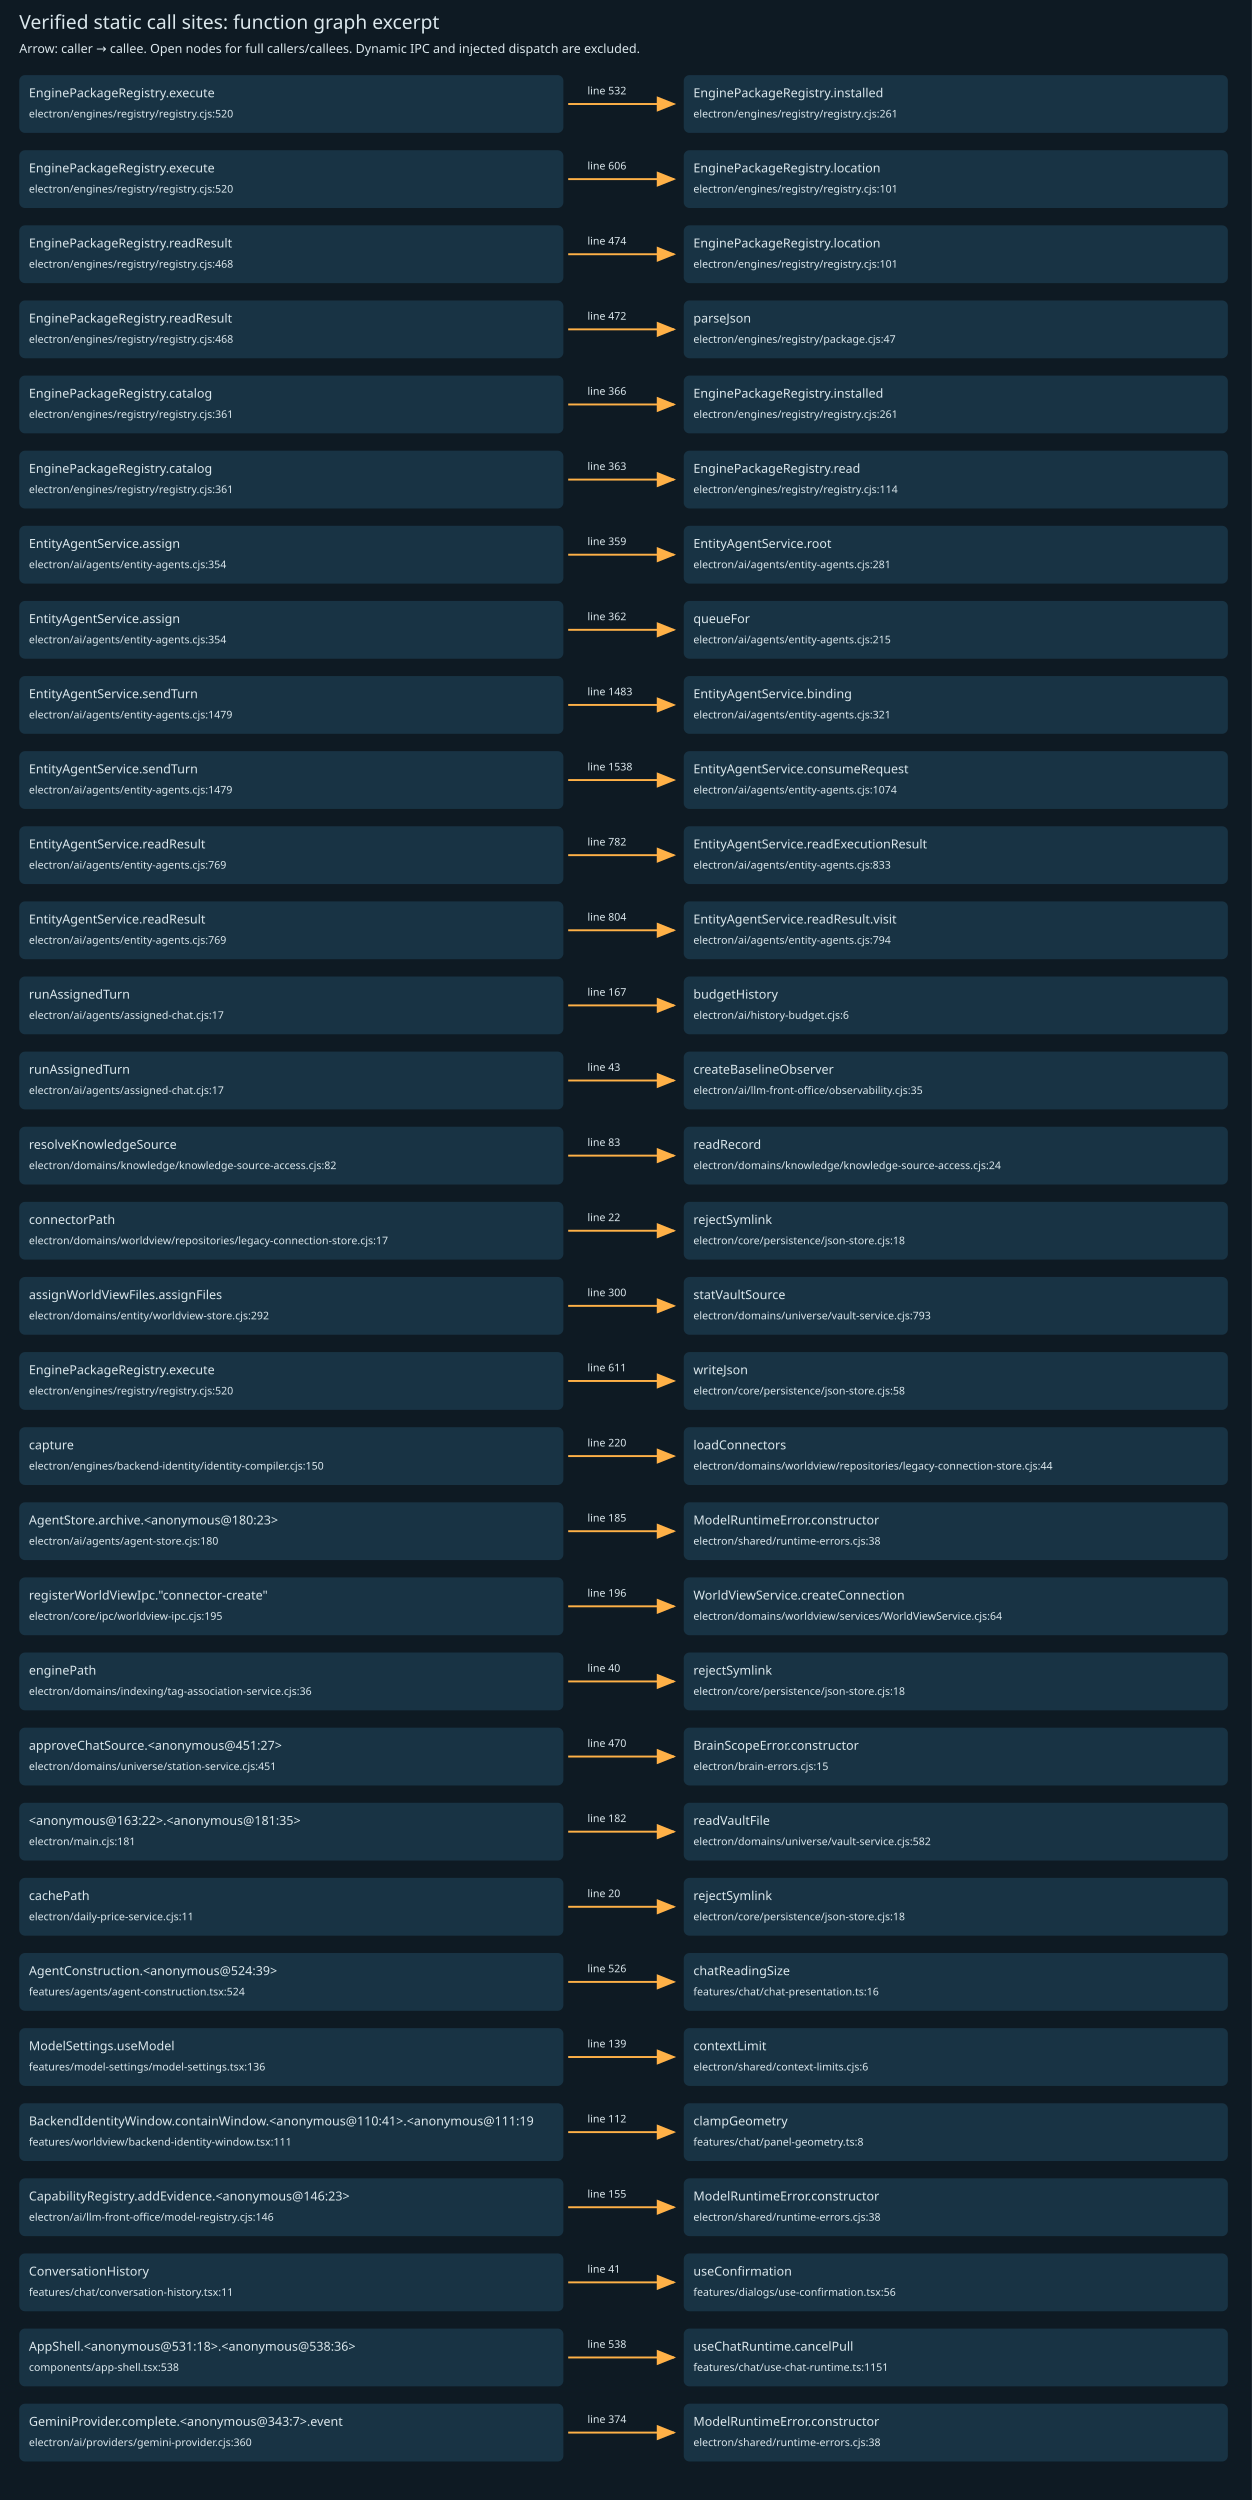
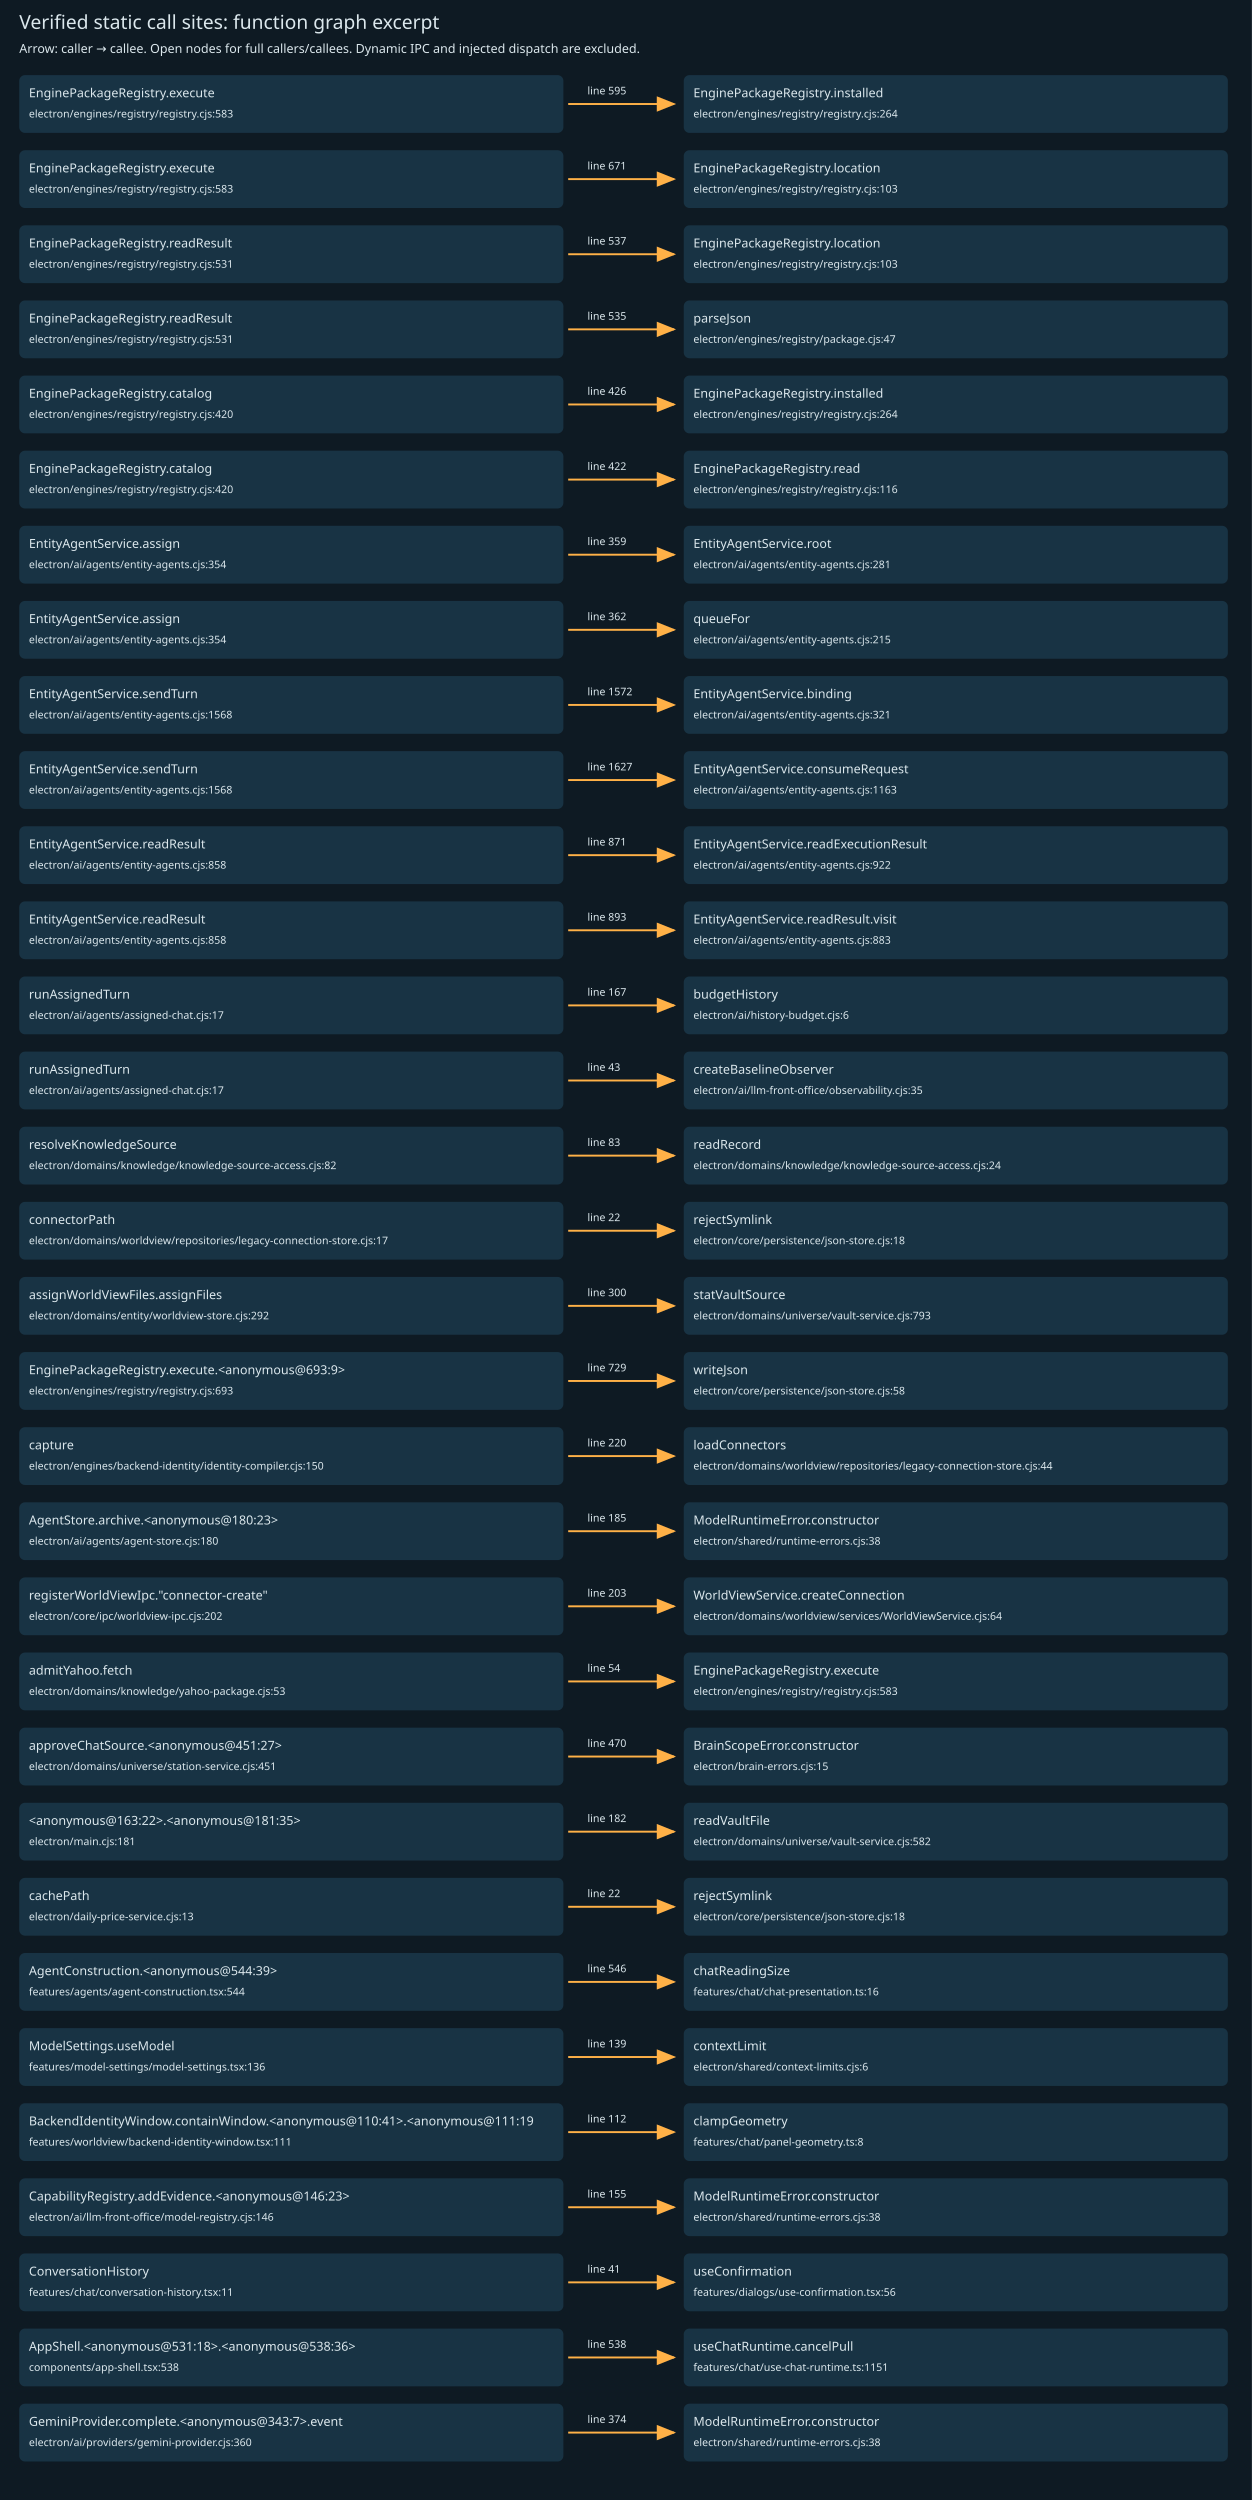
<svg xmlns="http://www.w3.org/2000/svg" width="1300" height="2596" viewBox="0 0 1300 2596" role="img" aria-labelledby="title desc">
  <defs>
    <marker id="arrow" markerWidth="10" markerHeight="8" refX="9" refY="4" orient="auto">
      <path d="M0,0 L10,4 L0,8" fill="#ffb147" />
    </marker>
  </defs>
  <rect width="100%" height="100%" fill="#0e1a23" />
  <g font-family="sans-serif" fill="#dce8ed">
    <text x="20" y="30" font-size="20">Verified static call sites: function graph excerpt</text>
    <text x="20" y="55" font-size="13">Arrow: caller → callee. Open nodes for full callers/callees. Dynamic IPC and injected dispatch are excluded.</text>
-     <a href="../symbols/files/electron/engines/registry/registry.cjs.md#s-a35bb6e14bafba1e">
+     <a href="../symbols/files/electron/engines/registry/registry.cjs.md#s-61267d4d373b62b8">
      <rect x="20" y="78" width="565" height="60" rx="6" fill="#183344" />
      <text x="30" y="101" font-size="13">EnginePackageRegistry.execute</text>
-       <text x="30" y="122" font-size="11">electron/engines/registry/registry.cjs:520</text>
-     </a>
-     <a href="../symbols/files/electron/engines/registry/registry.cjs.md#s-c4934370e6e6f669">
+       <text x="30" y="122" font-size="11">electron/engines/registry/registry.cjs:583</text>
+     </a>
+     <a href="../symbols/files/electron/engines/registry/registry.cjs.md#s-4b2796c726a80a4b">
      <rect x="710" y="78" width="565" height="60" rx="6" fill="#183344" />
      <text x="720" y="101" font-size="13">EnginePackageRegistry.installed</text>
-       <text x="720" y="122" font-size="11">electron/engines/registry/registry.cjs:261</text>
+       <text x="720" y="122" font-size="11">electron/engines/registry/registry.cjs:264</text>
    </a>
    <path d="M590,108 L700,108" stroke="#ffb147" stroke-width="2" marker-end="url(#arrow)" />
-     <text x="610" y="98" font-size="11">line 532</text>
-     <a href="../symbols/files/electron/engines/registry/registry.cjs.md#s-a35bb6e14bafba1e">
+     <text x="610" y="98" font-size="11">line 595</text>
+     <a href="../symbols/files/electron/engines/registry/registry.cjs.md#s-61267d4d373b62b8">
      <rect x="20" y="156" width="565" height="60" rx="6" fill="#183344" />
      <text x="30" y="179" font-size="13">EnginePackageRegistry.execute</text>
-       <text x="30" y="200" font-size="11">electron/engines/registry/registry.cjs:520</text>
-     </a>
-     <a href="../symbols/files/electron/engines/registry/registry.cjs.md#s-0a4c4c0b81b57b1a">
+       <text x="30" y="200" font-size="11">electron/engines/registry/registry.cjs:583</text>
+     </a>
+     <a href="../symbols/files/electron/engines/registry/registry.cjs.md#s-8b2449642ff6e4f2">
      <rect x="710" y="156" width="565" height="60" rx="6" fill="#183344" />
      <text x="720" y="179" font-size="13">EnginePackageRegistry.location</text>
-       <text x="720" y="200" font-size="11">electron/engines/registry/registry.cjs:101</text>
+       <text x="720" y="200" font-size="11">electron/engines/registry/registry.cjs:103</text>
    </a>
    <path d="M590,186 L700,186" stroke="#ffb147" stroke-width="2" marker-end="url(#arrow)" />
-     <text x="610" y="176" font-size="11">line 606</text>
-     <a href="../symbols/files/electron/engines/registry/registry.cjs.md#s-d6c27a69455a5f09">
+     <text x="610" y="176" font-size="11">line 671</text>
+     <a href="../symbols/files/electron/engines/registry/registry.cjs.md#s-34db5a148ab121e2">
      <rect x="20" y="234" width="565" height="60" rx="6" fill="#183344" />
      <text x="30" y="257" font-size="13">EnginePackageRegistry.readResult</text>
-       <text x="30" y="278" font-size="11">electron/engines/registry/registry.cjs:468</text>
-     </a>
-     <a href="../symbols/files/electron/engines/registry/registry.cjs.md#s-0a4c4c0b81b57b1a">
+       <text x="30" y="278" font-size="11">electron/engines/registry/registry.cjs:531</text>
+     </a>
+     <a href="../symbols/files/electron/engines/registry/registry.cjs.md#s-8b2449642ff6e4f2">
      <rect x="710" y="234" width="565" height="60" rx="6" fill="#183344" />
      <text x="720" y="257" font-size="13">EnginePackageRegistry.location</text>
-       <text x="720" y="278" font-size="11">electron/engines/registry/registry.cjs:101</text>
+       <text x="720" y="278" font-size="11">electron/engines/registry/registry.cjs:103</text>
    </a>
    <path d="M590,264 L700,264" stroke="#ffb147" stroke-width="2" marker-end="url(#arrow)" />
-     <text x="610" y="254" font-size="11">line 474</text>
-     <a href="../symbols/files/electron/engines/registry/registry.cjs.md#s-d6c27a69455a5f09">
+     <text x="610" y="254" font-size="11">line 537</text>
+     <a href="../symbols/files/electron/engines/registry/registry.cjs.md#s-34db5a148ab121e2">
      <rect x="20" y="312" width="565" height="60" rx="6" fill="#183344" />
      <text x="30" y="335" font-size="13">EnginePackageRegistry.readResult</text>
-       <text x="30" y="356" font-size="11">electron/engines/registry/registry.cjs:468</text>
+       <text x="30" y="356" font-size="11">electron/engines/registry/registry.cjs:531</text>
    </a>
    <a href="../symbols/files/electron/engines/registry/package.cjs.md#s-fb6b0b1816d9018a">
      <rect x="710" y="312" width="565" height="60" rx="6" fill="#183344" />
      <text x="720" y="335" font-size="13">parseJson</text>
      <text x="720" y="356" font-size="11">electron/engines/registry/package.cjs:47</text>
    </a>
    <path d="M590,342 L700,342" stroke="#ffb147" stroke-width="2" marker-end="url(#arrow)" />
-     <text x="610" y="332" font-size="11">line 472</text>
-     <a href="../symbols/files/electron/engines/registry/registry.cjs.md#s-31238ee0e1cb396f">
+     <text x="610" y="332" font-size="11">line 535</text>
+     <a href="../symbols/files/electron/engines/registry/registry.cjs.md#s-f5eb01ad09f4b0a0">
      <rect x="20" y="390" width="565" height="60" rx="6" fill="#183344" />
      <text x="30" y="413" font-size="13">EnginePackageRegistry.catalog</text>
-       <text x="30" y="434" font-size="11">electron/engines/registry/registry.cjs:361</text>
-     </a>
-     <a href="../symbols/files/electron/engines/registry/registry.cjs.md#s-c4934370e6e6f669">
+       <text x="30" y="434" font-size="11">electron/engines/registry/registry.cjs:420</text>
+     </a>
+     <a href="../symbols/files/electron/engines/registry/registry.cjs.md#s-4b2796c726a80a4b">
      <rect x="710" y="390" width="565" height="60" rx="6" fill="#183344" />
      <text x="720" y="413" font-size="13">EnginePackageRegistry.installed</text>
-       <text x="720" y="434" font-size="11">electron/engines/registry/registry.cjs:261</text>
+       <text x="720" y="434" font-size="11">electron/engines/registry/registry.cjs:264</text>
    </a>
    <path d="M590,420 L700,420" stroke="#ffb147" stroke-width="2" marker-end="url(#arrow)" />
-     <text x="610" y="410" font-size="11">line 366</text>
-     <a href="../symbols/files/electron/engines/registry/registry.cjs.md#s-31238ee0e1cb396f">
+     <text x="610" y="410" font-size="11">line 426</text>
+     <a href="../symbols/files/electron/engines/registry/registry.cjs.md#s-f5eb01ad09f4b0a0">
      <rect x="20" y="468" width="565" height="60" rx="6" fill="#183344" />
      <text x="30" y="491" font-size="13">EnginePackageRegistry.catalog</text>
-       <text x="30" y="512" font-size="11">electron/engines/registry/registry.cjs:361</text>
-     </a>
-     <a href="../symbols/files/electron/engines/registry/registry.cjs.md#s-56d760ca822ea66d">
+       <text x="30" y="512" font-size="11">electron/engines/registry/registry.cjs:420</text>
+     </a>
+     <a href="../symbols/files/electron/engines/registry/registry.cjs.md#s-abffabd42b530015">
      <rect x="710" y="468" width="565" height="60" rx="6" fill="#183344" />
      <text x="720" y="491" font-size="13">EnginePackageRegistry.read</text>
-       <text x="720" y="512" font-size="11">electron/engines/registry/registry.cjs:114</text>
+       <text x="720" y="512" font-size="11">electron/engines/registry/registry.cjs:116</text>
    </a>
    <path d="M590,498 L700,498" stroke="#ffb147" stroke-width="2" marker-end="url(#arrow)" />
-     <text x="610" y="488" font-size="11">line 363</text>
+     <text x="610" y="488" font-size="11">line 422</text>
    <a href="../symbols/files/electron/ai/agents/entity-agents.cjs.md#s-d4c884ef911d9cec">
      <rect x="20" y="546" width="565" height="60" rx="6" fill="#183344" />
      <text x="30" y="569" font-size="13">EntityAgentService.assign</text>
      <text x="30" y="590" font-size="11">electron/ai/agents/entity-agents.cjs:354</text>
    </a>
    <a href="../symbols/files/electron/ai/agents/entity-agents.cjs.md#s-db2117d4c6f80a70">
      <rect x="710" y="546" width="565" height="60" rx="6" fill="#183344" />
      <text x="720" y="569" font-size="13">EntityAgentService.root</text>
      <text x="720" y="590" font-size="11">electron/ai/agents/entity-agents.cjs:281</text>
    </a>
    <path d="M590,576 L700,576" stroke="#ffb147" stroke-width="2" marker-end="url(#arrow)" />
    <text x="610" y="566" font-size="11">line 359</text>
    <a href="../symbols/files/electron/ai/agents/entity-agents.cjs.md#s-d4c884ef911d9cec">
      <rect x="20" y="624" width="565" height="60" rx="6" fill="#183344" />
      <text x="30" y="647" font-size="13">EntityAgentService.assign</text>
      <text x="30" y="668" font-size="11">electron/ai/agents/entity-agents.cjs:354</text>
    </a>
    <a href="../symbols/files/electron/ai/agents/entity-agents.cjs.md#s-8253ccaf9d58ee2d">
      <rect x="710" y="624" width="565" height="60" rx="6" fill="#183344" />
      <text x="720" y="647" font-size="13">queueFor</text>
      <text x="720" y="668" font-size="11">electron/ai/agents/entity-agents.cjs:215</text>
    </a>
    <path d="M590,654 L700,654" stroke="#ffb147" stroke-width="2" marker-end="url(#arrow)" />
    <text x="610" y="644" font-size="11">line 362</text>
-     <a href="../symbols/files/electron/ai/agents/entity-agents.cjs.md#s-5e1a2fcddec46961">
+     <a href="../symbols/files/electron/ai/agents/entity-agents.cjs.md#s-680c60784ebeb982">
      <rect x="20" y="702" width="565" height="60" rx="6" fill="#183344" />
      <text x="30" y="725" font-size="13">EntityAgentService.sendTurn</text>
-       <text x="30" y="746" font-size="11">electron/ai/agents/entity-agents.cjs:1479</text>
+       <text x="30" y="746" font-size="11">electron/ai/agents/entity-agents.cjs:1568</text>
    </a>
    <a href="../symbols/files/electron/ai/agents/entity-agents.cjs.md#s-15021cffa970c71c">
      <rect x="710" y="702" width="565" height="60" rx="6" fill="#183344" />
      <text x="720" y="725" font-size="13">EntityAgentService.binding</text>
      <text x="720" y="746" font-size="11">electron/ai/agents/entity-agents.cjs:321</text>
    </a>
    <path d="M590,732 L700,732" stroke="#ffb147" stroke-width="2" marker-end="url(#arrow)" />
-     <text x="610" y="722" font-size="11">line 1483</text>
-     <a href="../symbols/files/electron/ai/agents/entity-agents.cjs.md#s-5e1a2fcddec46961">
+     <text x="610" y="722" font-size="11">line 1572</text>
+     <a href="../symbols/files/electron/ai/agents/entity-agents.cjs.md#s-680c60784ebeb982">
      <rect x="20" y="780" width="565" height="60" rx="6" fill="#183344" />
      <text x="30" y="803" font-size="13">EntityAgentService.sendTurn</text>
-       <text x="30" y="824" font-size="11">electron/ai/agents/entity-agents.cjs:1479</text>
-     </a>
-     <a href="../symbols/files/electron/ai/agents/entity-agents.cjs.md#s-d6f389f11aad767e">
+       <text x="30" y="824" font-size="11">electron/ai/agents/entity-agents.cjs:1568</text>
+     </a>
+     <a href="../symbols/files/electron/ai/agents/entity-agents.cjs.md#s-fe1c71742f700572">
      <rect x="710" y="780" width="565" height="60" rx="6" fill="#183344" />
      <text x="720" y="803" font-size="13">EntityAgentService.consumeRequest</text>
-       <text x="720" y="824" font-size="11">electron/ai/agents/entity-agents.cjs:1074</text>
+       <text x="720" y="824" font-size="11">electron/ai/agents/entity-agents.cjs:1163</text>
    </a>
    <path d="M590,810 L700,810" stroke="#ffb147" stroke-width="2" marker-end="url(#arrow)" />
-     <text x="610" y="800" font-size="11">line 1538</text>
-     <a href="../symbols/files/electron/ai/agents/entity-agents.cjs.md#s-10221a06d3a832f5">
+     <text x="610" y="800" font-size="11">line 1627</text>
+     <a href="../symbols/files/electron/ai/agents/entity-agents.cjs.md#s-bd76f05869567421">
      <rect x="20" y="858" width="565" height="60" rx="6" fill="#183344" />
      <text x="30" y="881" font-size="13">EntityAgentService.readResult</text>
-       <text x="30" y="902" font-size="11">electron/ai/agents/entity-agents.cjs:769</text>
-     </a>
-     <a href="../symbols/files/electron/ai/agents/entity-agents.cjs.md#s-940867f7de31f281">
+       <text x="30" y="902" font-size="11">electron/ai/agents/entity-agents.cjs:858</text>
+     </a>
+     <a href="../symbols/files/electron/ai/agents/entity-agents.cjs.md#s-23aca86db20e2c12">
      <rect x="710" y="858" width="565" height="60" rx="6" fill="#183344" />
      <text x="720" y="881" font-size="13">EntityAgentService.readExecutionResult</text>
-       <text x="720" y="902" font-size="11">electron/ai/agents/entity-agents.cjs:833</text>
+       <text x="720" y="902" font-size="11">electron/ai/agents/entity-agents.cjs:922</text>
    </a>
    <path d="M590,888 L700,888" stroke="#ffb147" stroke-width="2" marker-end="url(#arrow)" />
-     <text x="610" y="878" font-size="11">line 782</text>
-     <a href="../symbols/files/electron/ai/agents/entity-agents.cjs.md#s-10221a06d3a832f5">
+     <text x="610" y="878" font-size="11">line 871</text>
+     <a href="../symbols/files/electron/ai/agents/entity-agents.cjs.md#s-bd76f05869567421">
      <rect x="20" y="936" width="565" height="60" rx="6" fill="#183344" />
      <text x="30" y="959" font-size="13">EntityAgentService.readResult</text>
-       <text x="30" y="980" font-size="11">electron/ai/agents/entity-agents.cjs:769</text>
-     </a>
-     <a href="../symbols/files/electron/ai/agents/entity-agents.cjs.md#s-49661e9ef45d3bc7">
+       <text x="30" y="980" font-size="11">electron/ai/agents/entity-agents.cjs:858</text>
+     </a>
+     <a href="../symbols/files/electron/ai/agents/entity-agents.cjs.md#s-abc20781b5e18911">
      <rect x="710" y="936" width="565" height="60" rx="6" fill="#183344" />
      <text x="720" y="959" font-size="13">EntityAgentService.readResult.visit</text>
-       <text x="720" y="980" font-size="11">electron/ai/agents/entity-agents.cjs:794</text>
+       <text x="720" y="980" font-size="11">electron/ai/agents/entity-agents.cjs:883</text>
    </a>
    <path d="M590,966 L700,966" stroke="#ffb147" stroke-width="2" marker-end="url(#arrow)" />
-     <text x="610" y="956" font-size="11">line 804</text>
+     <text x="610" y="956" font-size="11">line 893</text>
    <a href="../symbols/files/electron/ai/agents/assigned-chat.cjs.md#s-d49a3f162aa849c6">
      <rect x="20" y="1014" width="565" height="60" rx="6" fill="#183344" />
      <text x="30" y="1037" font-size="13">runAssignedTurn</text>
      <text x="30" y="1058" font-size="11">electron/ai/agents/assigned-chat.cjs:17</text>
    </a>
    <a href="../symbols/files/electron/ai/history-budget.cjs.md#s-0c3553c9658a4cf5">
      <rect x="710" y="1014" width="565" height="60" rx="6" fill="#183344" />
      <text x="720" y="1037" font-size="13">budgetHistory</text>
      <text x="720" y="1058" font-size="11">electron/ai/history-budget.cjs:6</text>
    </a>
    <path d="M590,1044 L700,1044" stroke="#ffb147" stroke-width="2" marker-end="url(#arrow)" />
    <text x="610" y="1034" font-size="11">line 167</text>
    <a href="../symbols/files/electron/ai/agents/assigned-chat.cjs.md#s-d49a3f162aa849c6">
      <rect x="20" y="1092" width="565" height="60" rx="6" fill="#183344" />
      <text x="30" y="1115" font-size="13">runAssignedTurn</text>
      <text x="30" y="1136" font-size="11">electron/ai/agents/assigned-chat.cjs:17</text>
    </a>
    <a href="../symbols/files/electron/ai/llm-front-office/observability.cjs.md#s-22e889ac7364e45a">
      <rect x="710" y="1092" width="565" height="60" rx="6" fill="#183344" />
      <text x="720" y="1115" font-size="13">createBaselineObserver</text>
      <text x="720" y="1136" font-size="11">electron/ai/llm-front-office/observability.cjs:35</text>
    </a>
    <path d="M590,1122 L700,1122" stroke="#ffb147" stroke-width="2" marker-end="url(#arrow)" />
    <text x="610" y="1112" font-size="11">line 43</text>
    <a href="../symbols/files/electron/domains/knowledge/knowledge-source-access.cjs.md#s-533d0fd9803550f8">
      <rect x="20" y="1170" width="565" height="60" rx="6" fill="#183344" />
      <text x="30" y="1193" font-size="13">resolveKnowledgeSource</text>
      <text x="30" y="1214" font-size="11">electron/domains/knowledge/knowledge-source-access.cjs:82</text>
    </a>
    <a href="../symbols/files/electron/domains/knowledge/knowledge-source-access.cjs.md#s-9e369167fc59d0c0">
      <rect x="710" y="1170" width="565" height="60" rx="6" fill="#183344" />
      <text x="720" y="1193" font-size="13">readRecord</text>
      <text x="720" y="1214" font-size="11">electron/domains/knowledge/knowledge-source-access.cjs:24</text>
    </a>
    <path d="M590,1200 L700,1200" stroke="#ffb147" stroke-width="2" marker-end="url(#arrow)" />
    <text x="610" y="1190" font-size="11">line 83</text>
    <a href="../symbols/files/electron/domains/worldview/repositories/legacy-connection-store.cjs.md#s-d166b7a4f9c51c75">
      <rect x="20" y="1248" width="565" height="60" rx="6" fill="#183344" />
      <text x="30" y="1271" font-size="13">connectorPath</text>
      <text x="30" y="1292" font-size="11">electron/domains/worldview/repositories/legacy-connection-store.cjs:17</text>
    </a>
    <a href="../symbols/files/electron/core/persistence/json-store.cjs.md#s-aaddc8aab5c0d073">
      <rect x="710" y="1248" width="565" height="60" rx="6" fill="#183344" />
      <text x="720" y="1271" font-size="13">rejectSymlink</text>
      <text x="720" y="1292" font-size="11">electron/core/persistence/json-store.cjs:18</text>
    </a>
    <path d="M590,1278 L700,1278" stroke="#ffb147" stroke-width="2" marker-end="url(#arrow)" />
    <text x="610" y="1268" font-size="11">line 22</text>
    <a href="../symbols/files/electron/domains/entity/worldview-store.cjs.md#s-6fb69637a7e981f0">
      <rect x="20" y="1326" width="565" height="60" rx="6" fill="#183344" />
      <text x="30" y="1349" font-size="13">assignWorldViewFiles.assignFiles</text>
      <text x="30" y="1370" font-size="11">electron/domains/entity/worldview-store.cjs:292</text>
    </a>
    <a href="../symbols/files/electron/domains/universe/vault-service.cjs.md#s-11f97228db17e5f8">
      <rect x="710" y="1326" width="565" height="60" rx="6" fill="#183344" />
      <text x="720" y="1349" font-size="13">statVaultSource</text>
      <text x="720" y="1370" font-size="11">electron/domains/universe/vault-service.cjs:793</text>
    </a>
    <path d="M590,1356 L700,1356" stroke="#ffb147" stroke-width="2" marker-end="url(#arrow)" />
    <text x="610" y="1346" font-size="11">line 300</text>
-     <a href="../symbols/files/electron/engines/registry/registry.cjs.md#s-a35bb6e14bafba1e">
+     <a href="../symbols/files/electron/engines/registry/registry.cjs.md#s-055e8a8974f0f246">
      <rect x="20" y="1404" width="565" height="60" rx="6" fill="#183344" />
-       <text x="30" y="1427" font-size="13">EnginePackageRegistry.execute</text>
-       <text x="30" y="1448" font-size="11">electron/engines/registry/registry.cjs:520</text>
+       <text x="30" y="1427" font-size="13">EnginePackageRegistry.execute.&lt;anonymous@693:9&gt;</text>
+       <text x="30" y="1448" font-size="11">electron/engines/registry/registry.cjs:693</text>
    </a>
    <a href="../symbols/files/electron/core/persistence/json-store.cjs.md#s-5030c6156f98dba1">
      <rect x="710" y="1404" width="565" height="60" rx="6" fill="#183344" />
      <text x="720" y="1427" font-size="13">writeJson</text>
      <text x="720" y="1448" font-size="11">electron/core/persistence/json-store.cjs:58</text>
    </a>
    <path d="M590,1434 L700,1434" stroke="#ffb147" stroke-width="2" marker-end="url(#arrow)" />
-     <text x="610" y="1424" font-size="11">line 611</text>
+     <text x="610" y="1424" font-size="11">line 729</text>
    <a href="../symbols/files/electron/engines/backend-identity/identity-compiler.cjs.md#s-1f99e7da5df73158">
      <rect x="20" y="1482" width="565" height="60" rx="6" fill="#183344" />
      <text x="30" y="1505" font-size="13">capture</text>
      <text x="30" y="1526" font-size="11">electron/engines/backend-identity/identity-compiler.cjs:150</text>
    </a>
    <a href="../symbols/files/electron/domains/worldview/repositories/legacy-connection-store.cjs.md#s-2937b562dd1ce8b4">
      <rect x="710" y="1482" width="565" height="60" rx="6" fill="#183344" />
      <text x="720" y="1505" font-size="13">loadConnectors</text>
      <text x="720" y="1526" font-size="11">electron/domains/worldview/repositories/legacy-connection-store.cjs:44</text>
    </a>
    <path d="M590,1512 L700,1512" stroke="#ffb147" stroke-width="2" marker-end="url(#arrow)" />
    <text x="610" y="1502" font-size="11">line 220</text>
    <a href="../symbols/files/electron/ai/agents/agent-store.cjs.md#s-d4ed7663c6efd3ff">
      <rect x="20" y="1560" width="565" height="60" rx="6" fill="#183344" />
      <text x="30" y="1583" font-size="13">AgentStore.archive.&lt;anonymous@180:23&gt;</text>
      <text x="30" y="1604" font-size="11">electron/ai/agents/agent-store.cjs:180</text>
    </a>
    <a href="../symbols/files/electron/shared/runtime-errors.cjs.md#s-66422d0cde496ce3">
      <rect x="710" y="1560" width="565" height="60" rx="6" fill="#183344" />
      <text x="720" y="1583" font-size="13">ModelRuntimeError.constructor</text>
      <text x="720" y="1604" font-size="11">electron/shared/runtime-errors.cjs:38</text>
    </a>
    <path d="M590,1590 L700,1590" stroke="#ffb147" stroke-width="2" marker-end="url(#arrow)" />
    <text x="610" y="1580" font-size="11">line 185</text>
-     <a href="../symbols/files/electron/core/ipc/worldview-ipc.cjs.md#s-4a0d0a59eb981147">
+     <a href="../symbols/files/electron/core/ipc/worldview-ipc.cjs.md#s-318d63dacd47aae1">
      <rect x="20" y="1638" width="565" height="60" rx="6" fill="#183344" />
      <text x="30" y="1661" font-size="13">registerWorldViewIpc."connector-create"</text>
-       <text x="30" y="1682" font-size="11">electron/core/ipc/worldview-ipc.cjs:195</text>
+       <text x="30" y="1682" font-size="11">electron/core/ipc/worldview-ipc.cjs:202</text>
    </a>
    <a href="../symbols/files/electron/domains/worldview/services/WorldViewService.cjs.md#s-59ad55cf2312518c">
      <rect x="710" y="1638" width="565" height="60" rx="6" fill="#183344" />
      <text x="720" y="1661" font-size="13">WorldViewService.createConnection</text>
      <text x="720" y="1682" font-size="11">electron/domains/worldview/services/WorldViewService.cjs:64</text>
    </a>
    <path d="M590,1668 L700,1668" stroke="#ffb147" stroke-width="2" marker-end="url(#arrow)" />
-     <text x="610" y="1658" font-size="11">line 196</text>
-     <a href="../symbols/files/electron/domains/indexing/tag-association-service.cjs.md#s-5e1c29e4edc6962d">
+     <text x="610" y="1658" font-size="11">line 203</text>
+     <a href="../symbols/files/electron/domains/knowledge/yahoo-package.cjs.md#s-36ad1a499085674a">
      <rect x="20" y="1716" width="565" height="60" rx="6" fill="#183344" />
-       <text x="30" y="1739" font-size="13">enginePath</text>
-       <text x="30" y="1760" font-size="11">electron/domains/indexing/tag-association-service.cjs:36</text>
-     </a>
-     <a href="../symbols/files/electron/core/persistence/json-store.cjs.md#s-aaddc8aab5c0d073">
+       <text x="30" y="1739" font-size="13">admitYahoo.fetch</text>
+       <text x="30" y="1760" font-size="11">electron/domains/knowledge/yahoo-package.cjs:53</text>
+     </a>
+     <a href="../symbols/files/electron/engines/registry/registry.cjs.md#s-61267d4d373b62b8">
      <rect x="710" y="1716" width="565" height="60" rx="6" fill="#183344" />
-       <text x="720" y="1739" font-size="13">rejectSymlink</text>
-       <text x="720" y="1760" font-size="11">electron/core/persistence/json-store.cjs:18</text>
+       <text x="720" y="1739" font-size="13">EnginePackageRegistry.execute</text>
+       <text x="720" y="1760" font-size="11">electron/engines/registry/registry.cjs:583</text>
    </a>
    <path d="M590,1746 L700,1746" stroke="#ffb147" stroke-width="2" marker-end="url(#arrow)" />
-     <text x="610" y="1736" font-size="11">line 40</text>
+     <text x="610" y="1736" font-size="11">line 54</text>
    <a href="../symbols/files/electron/domains/universe/station-service.cjs.md#s-9af64c63b97f180e">
      <rect x="20" y="1794" width="565" height="60" rx="6" fill="#183344" />
      <text x="30" y="1817" font-size="13">approveChatSource.&lt;anonymous@451:27&gt;</text>
      <text x="30" y="1838" font-size="11">electron/domains/universe/station-service.cjs:451</text>
    </a>
    <a href="../symbols/files/electron/brain-errors.cjs.md#s-d5903b380579f4df">
      <rect x="710" y="1794" width="565" height="60" rx="6" fill="#183344" />
      <text x="720" y="1817" font-size="13">BrainScopeError.constructor</text>
      <text x="720" y="1838" font-size="11">electron/brain-errors.cjs:15</text>
    </a>
    <path d="M590,1824 L700,1824" stroke="#ffb147" stroke-width="2" marker-end="url(#arrow)" />
    <text x="610" y="1814" font-size="11">line 470</text>
    <a href="../symbols/files/electron/main.cjs.md#s-9dfcf178f71c6660">
      <rect x="20" y="1872" width="565" height="60" rx="6" fill="#183344" />
      <text x="30" y="1895" font-size="13">&lt;anonymous@163:22&gt;.&lt;anonymous@181:35&gt;</text>
      <text x="30" y="1916" font-size="11">electron/main.cjs:181</text>
    </a>
    <a href="../symbols/files/electron/domains/universe/vault-service.cjs.md#s-9d052ebb9a7eb12e">
      <rect x="710" y="1872" width="565" height="60" rx="6" fill="#183344" />
      <text x="720" y="1895" font-size="13">readVaultFile</text>
      <text x="720" y="1916" font-size="11">electron/domains/universe/vault-service.cjs:582</text>
    </a>
    <path d="M590,1902 L700,1902" stroke="#ffb147" stroke-width="2" marker-end="url(#arrow)" />
    <text x="610" y="1892" font-size="11">line 182</text>
-     <a href="../symbols/files/electron/daily-price-service.cjs.md#s-8ce737fc5829b668">
+     <a href="../symbols/files/electron/daily-price-service.cjs.md#s-7a123fc4a165fdcb">
      <rect x="20" y="1950" width="565" height="60" rx="6" fill="#183344" />
      <text x="30" y="1973" font-size="13">cachePath</text>
-       <text x="30" y="1994" font-size="11">electron/daily-price-service.cjs:11</text>
+       <text x="30" y="1994" font-size="11">electron/daily-price-service.cjs:13</text>
    </a>
    <a href="../symbols/files/electron/core/persistence/json-store.cjs.md#s-aaddc8aab5c0d073">
      <rect x="710" y="1950" width="565" height="60" rx="6" fill="#183344" />
      <text x="720" y="1973" font-size="13">rejectSymlink</text>
      <text x="720" y="1994" font-size="11">electron/core/persistence/json-store.cjs:18</text>
    </a>
    <path d="M590,1980 L700,1980" stroke="#ffb147" stroke-width="2" marker-end="url(#arrow)" />
-     <text x="610" y="1970" font-size="11">line 20</text>
-     <a href="../symbols/files/features/agents/agent-construction.tsx.md#s-3f11db69ac8b8780">
+     <text x="610" y="1970" font-size="11">line 22</text>
+     <a href="../symbols/files/features/agents/agent-construction.tsx.md#s-eca646042b2b8de2">
      <rect x="20" y="2028" width="565" height="60" rx="6" fill="#183344" />
-       <text x="30" y="2051" font-size="13">AgentConstruction.&lt;anonymous@524:39&gt;</text>
-       <text x="30" y="2072" font-size="11">features/agents/agent-construction.tsx:524</text>
+       <text x="30" y="2051" font-size="13">AgentConstruction.&lt;anonymous@544:39&gt;</text>
+       <text x="30" y="2072" font-size="11">features/agents/agent-construction.tsx:544</text>
    </a>
    <a href="../symbols/files/features/chat/chat-presentation.ts.md#s-d1401d6d0629913e">
      <rect x="710" y="2028" width="565" height="60" rx="6" fill="#183344" />
      <text x="720" y="2051" font-size="13">chatReadingSize</text>
      <text x="720" y="2072" font-size="11">features/chat/chat-presentation.ts:16</text>
    </a>
    <path d="M590,2058 L700,2058" stroke="#ffb147" stroke-width="2" marker-end="url(#arrow)" />
-     <text x="610" y="2048" font-size="11">line 526</text>
+     <text x="610" y="2048" font-size="11">line 546</text>
    <a href="../symbols/files/features/model-settings/model-settings.tsx.md#s-ef618ac89a30b727">
      <rect x="20" y="2106" width="565" height="60" rx="6" fill="#183344" />
      <text x="30" y="2129" font-size="13">ModelSettings.useModel</text>
      <text x="30" y="2150" font-size="11">features/model-settings/model-settings.tsx:136</text>
    </a>
    <a href="../symbols/files/electron/shared/context-limits.cjs.md#s-cb06ea768ce0bca3">
      <rect x="710" y="2106" width="565" height="60" rx="6" fill="#183344" />
      <text x="720" y="2129" font-size="13">contextLimit</text>
      <text x="720" y="2150" font-size="11">electron/shared/context-limits.cjs:6</text>
    </a>
    <path d="M590,2136 L700,2136" stroke="#ffb147" stroke-width="2" marker-end="url(#arrow)" />
    <text x="610" y="2126" font-size="11">line 139</text>
    <a href="../symbols/files/features/worldview/backend-identity-window.tsx.md#s-450cef1b101c567c">
      <rect x="20" y="2184" width="565" height="60" rx="6" fill="#183344" />
      <text x="30" y="2207" font-size="13">BackendIdentityWindow.containWindow.&lt;anonymous@110:41&gt;.&lt;anonymous@111:19</text>
      <text x="30" y="2228" font-size="11">features/worldview/backend-identity-window.tsx:111</text>
    </a>
    <a href="../symbols/files/features/chat/panel-geometry.ts.md#s-5a5a3109a00ef650">
      <rect x="710" y="2184" width="565" height="60" rx="6" fill="#183344" />
      <text x="720" y="2207" font-size="13">clampGeometry</text>
      <text x="720" y="2228" font-size="11">features/chat/panel-geometry.ts:8</text>
    </a>
    <path d="M590,2214 L700,2214" stroke="#ffb147" stroke-width="2" marker-end="url(#arrow)" />
    <text x="610" y="2204" font-size="11">line 112</text>
    <a href="../symbols/files/electron/ai/llm-front-office/model-registry.cjs.md#s-420776679b486be4">
      <rect x="20" y="2262" width="565" height="60" rx="6" fill="#183344" />
      <text x="30" y="2285" font-size="13">CapabilityRegistry.addEvidence.&lt;anonymous@146:23&gt;</text>
      <text x="30" y="2306" font-size="11">electron/ai/llm-front-office/model-registry.cjs:146</text>
    </a>
    <a href="../symbols/files/electron/shared/runtime-errors.cjs.md#s-66422d0cde496ce3">
      <rect x="710" y="2262" width="565" height="60" rx="6" fill="#183344" />
      <text x="720" y="2285" font-size="13">ModelRuntimeError.constructor</text>
      <text x="720" y="2306" font-size="11">electron/shared/runtime-errors.cjs:38</text>
    </a>
    <path d="M590,2292 L700,2292" stroke="#ffb147" stroke-width="2" marker-end="url(#arrow)" />
    <text x="610" y="2282" font-size="11">line 155</text>
    <a href="../symbols/files/features/chat/conversation-history.tsx.md#s-6d7ac1ac2fcf1950">
      <rect x="20" y="2340" width="565" height="60" rx="6" fill="#183344" />
      <text x="30" y="2363" font-size="13">ConversationHistory</text>
      <text x="30" y="2384" font-size="11">features/chat/conversation-history.tsx:11</text>
    </a>
    <a href="../symbols/files/features/dialogs/use-confirmation.tsx.md#s-68cb241f4bfc872f">
      <rect x="710" y="2340" width="565" height="60" rx="6" fill="#183344" />
      <text x="720" y="2363" font-size="13">useConfirmation</text>
      <text x="720" y="2384" font-size="11">features/dialogs/use-confirmation.tsx:56</text>
    </a>
    <path d="M590,2370 L700,2370" stroke="#ffb147" stroke-width="2" marker-end="url(#arrow)" />
    <text x="610" y="2360" font-size="11">line 41</text>
    <a href="../symbols/files/components/app-shell.tsx.md#s-4a552288e5e32ffd">
      <rect x="20" y="2418" width="565" height="60" rx="6" fill="#183344" />
      <text x="30" y="2441" font-size="13">AppShell.&lt;anonymous@531:18&gt;.&lt;anonymous@538:36&gt;</text>
      <text x="30" y="2462" font-size="11">components/app-shell.tsx:538</text>
    </a>
    <a href="../symbols/files/features/chat/use-chat-runtime.ts.md#s-479c8d2df25d14ca">
      <rect x="710" y="2418" width="565" height="60" rx="6" fill="#183344" />
      <text x="720" y="2441" font-size="13">useChatRuntime.cancelPull</text>
      <text x="720" y="2462" font-size="11">features/chat/use-chat-runtime.ts:1151</text>
    </a>
    <path d="M590,2448 L700,2448" stroke="#ffb147" stroke-width="2" marker-end="url(#arrow)" />
    <text x="610" y="2438" font-size="11">line 538</text>
    <a href="../symbols/files/electron/ai/providers/gemini-provider.cjs.md#s-96bf3696053fd418">
      <rect x="20" y="2496" width="565" height="60" rx="6" fill="#183344" />
      <text x="30" y="2519" font-size="13">GeminiProvider.complete.&lt;anonymous@343:7&gt;.event</text>
      <text x="30" y="2540" font-size="11">electron/ai/providers/gemini-provider.cjs:360</text>
    </a>
    <a href="../symbols/files/electron/shared/runtime-errors.cjs.md#s-66422d0cde496ce3">
      <rect x="710" y="2496" width="565" height="60" rx="6" fill="#183344" />
      <text x="720" y="2519" font-size="13">ModelRuntimeError.constructor</text>
      <text x="720" y="2540" font-size="11">electron/shared/runtime-errors.cjs:38</text>
    </a>
    <path d="M590,2526 L700,2526" stroke="#ffb147" stroke-width="2" marker-end="url(#arrow)" />
    <text x="610" y="2516" font-size="11">line 374</text>
  </g>
</svg>
